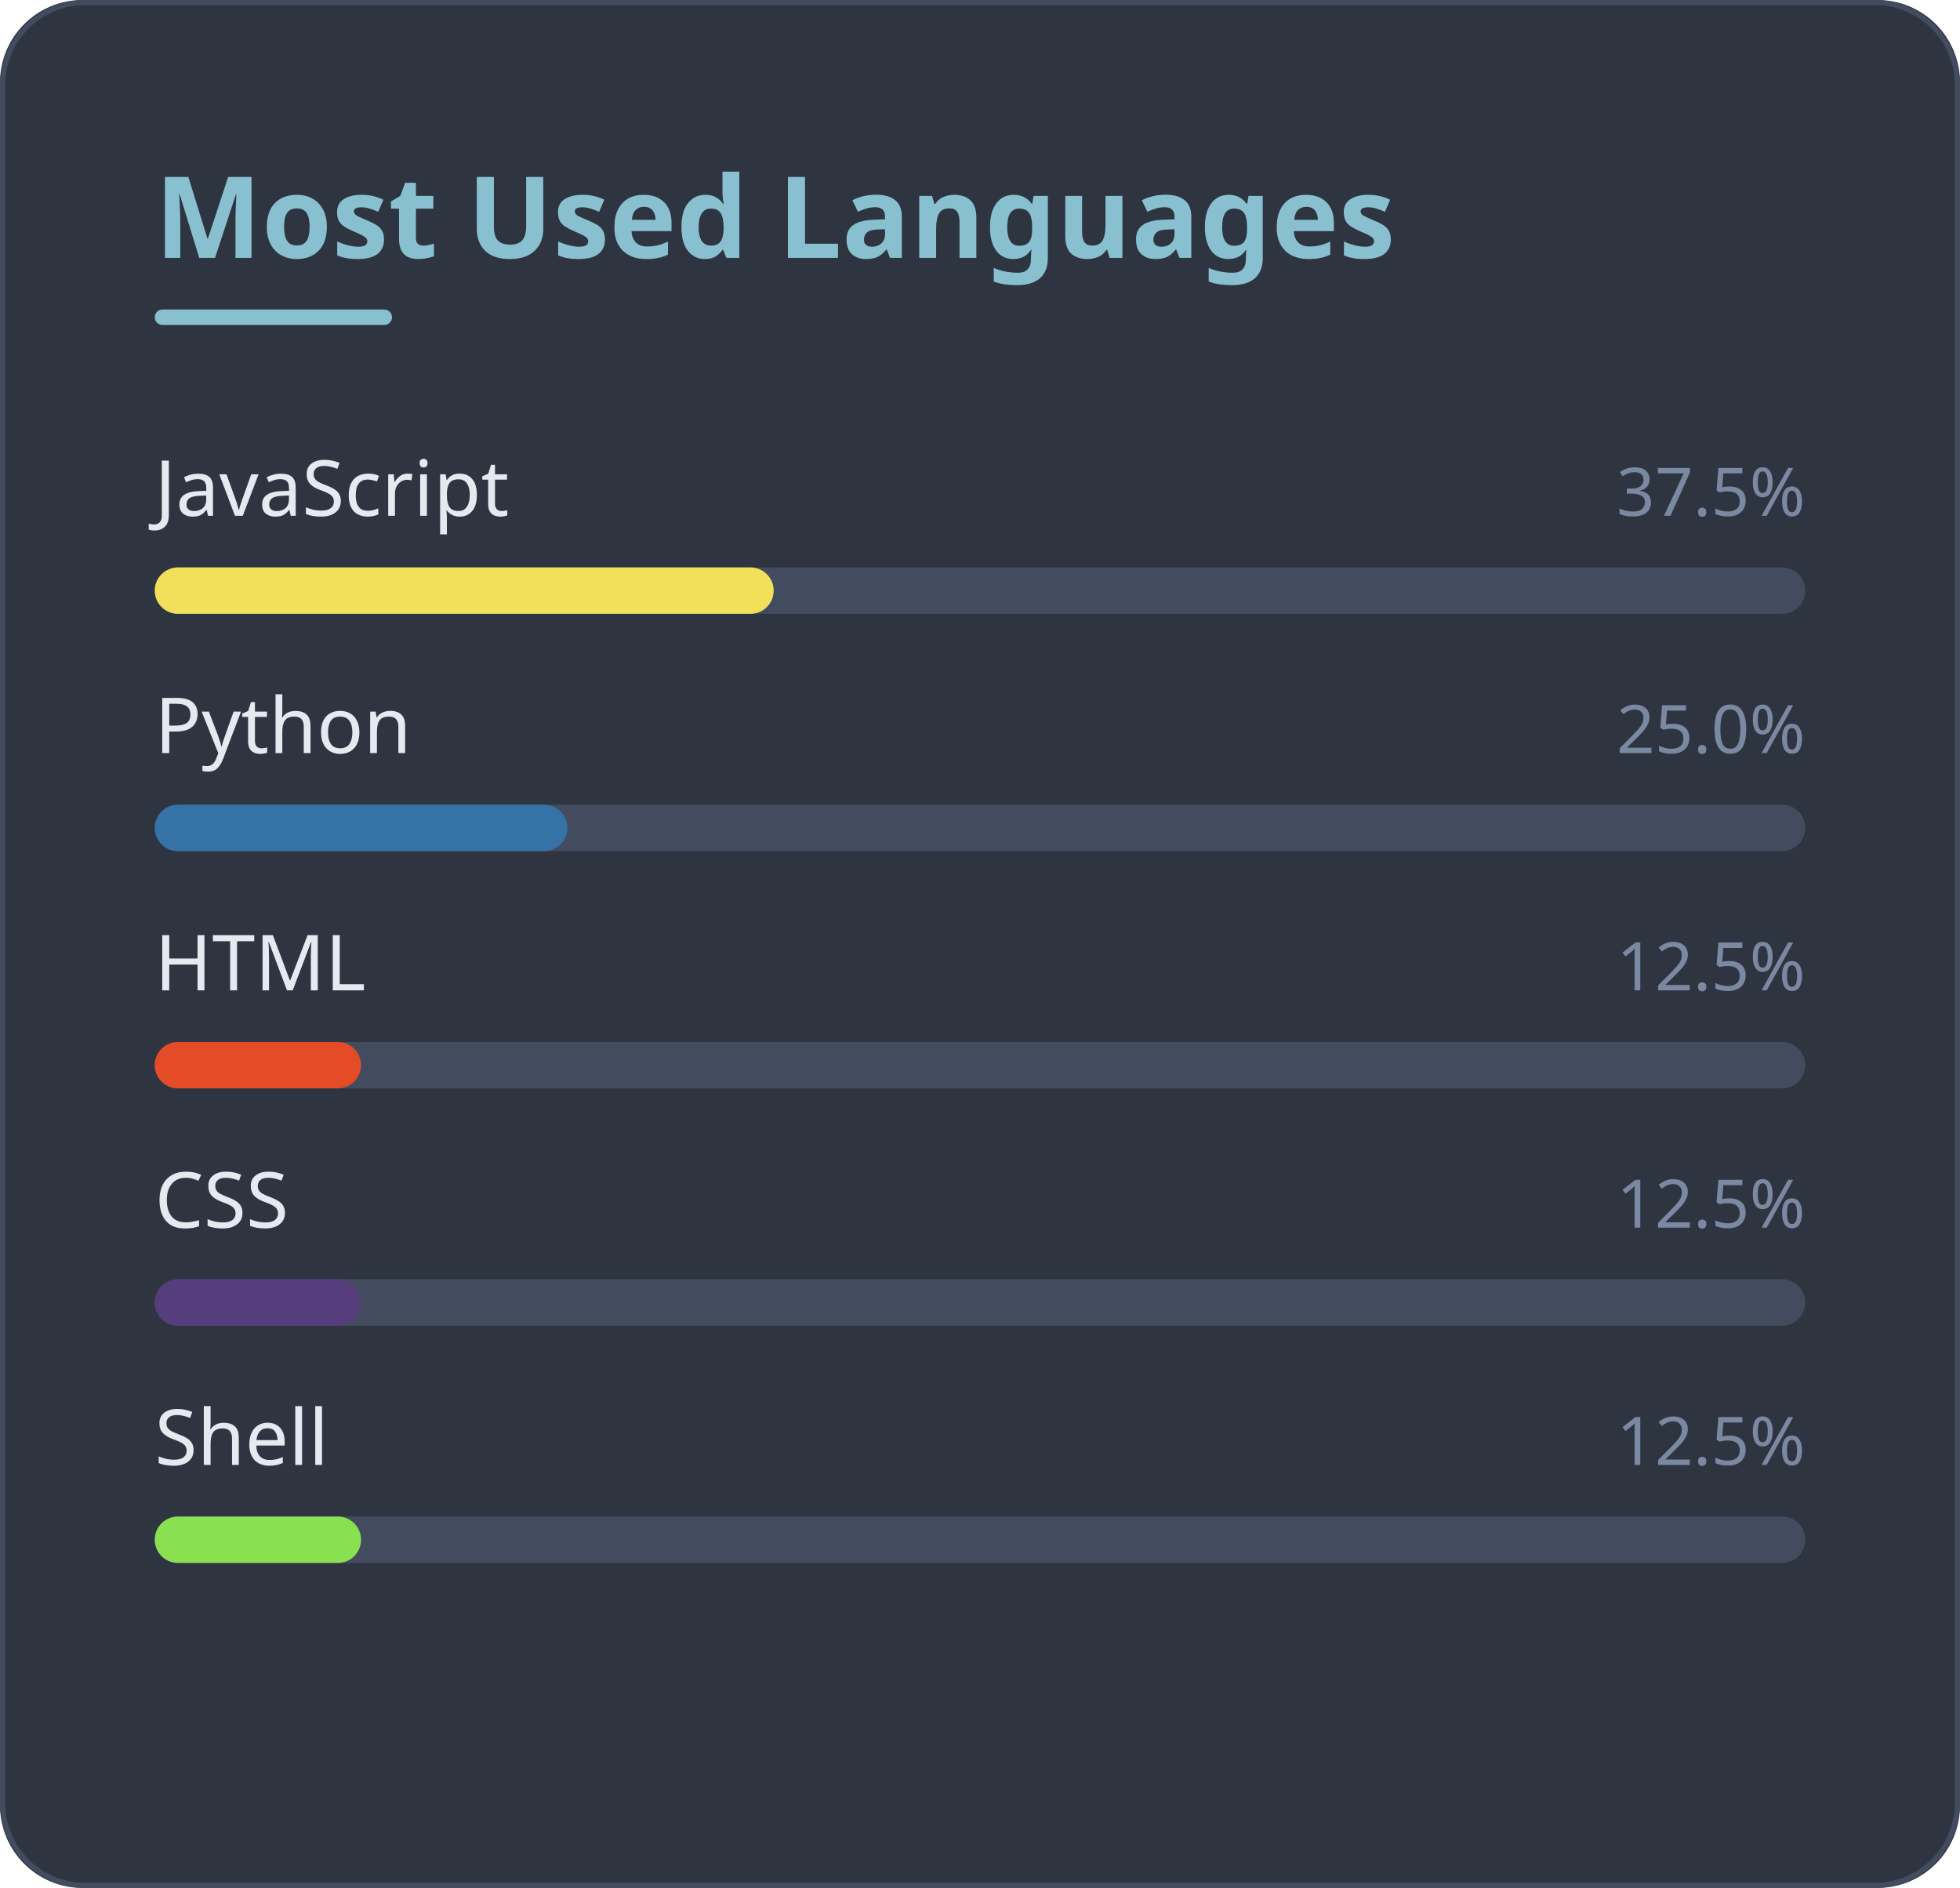
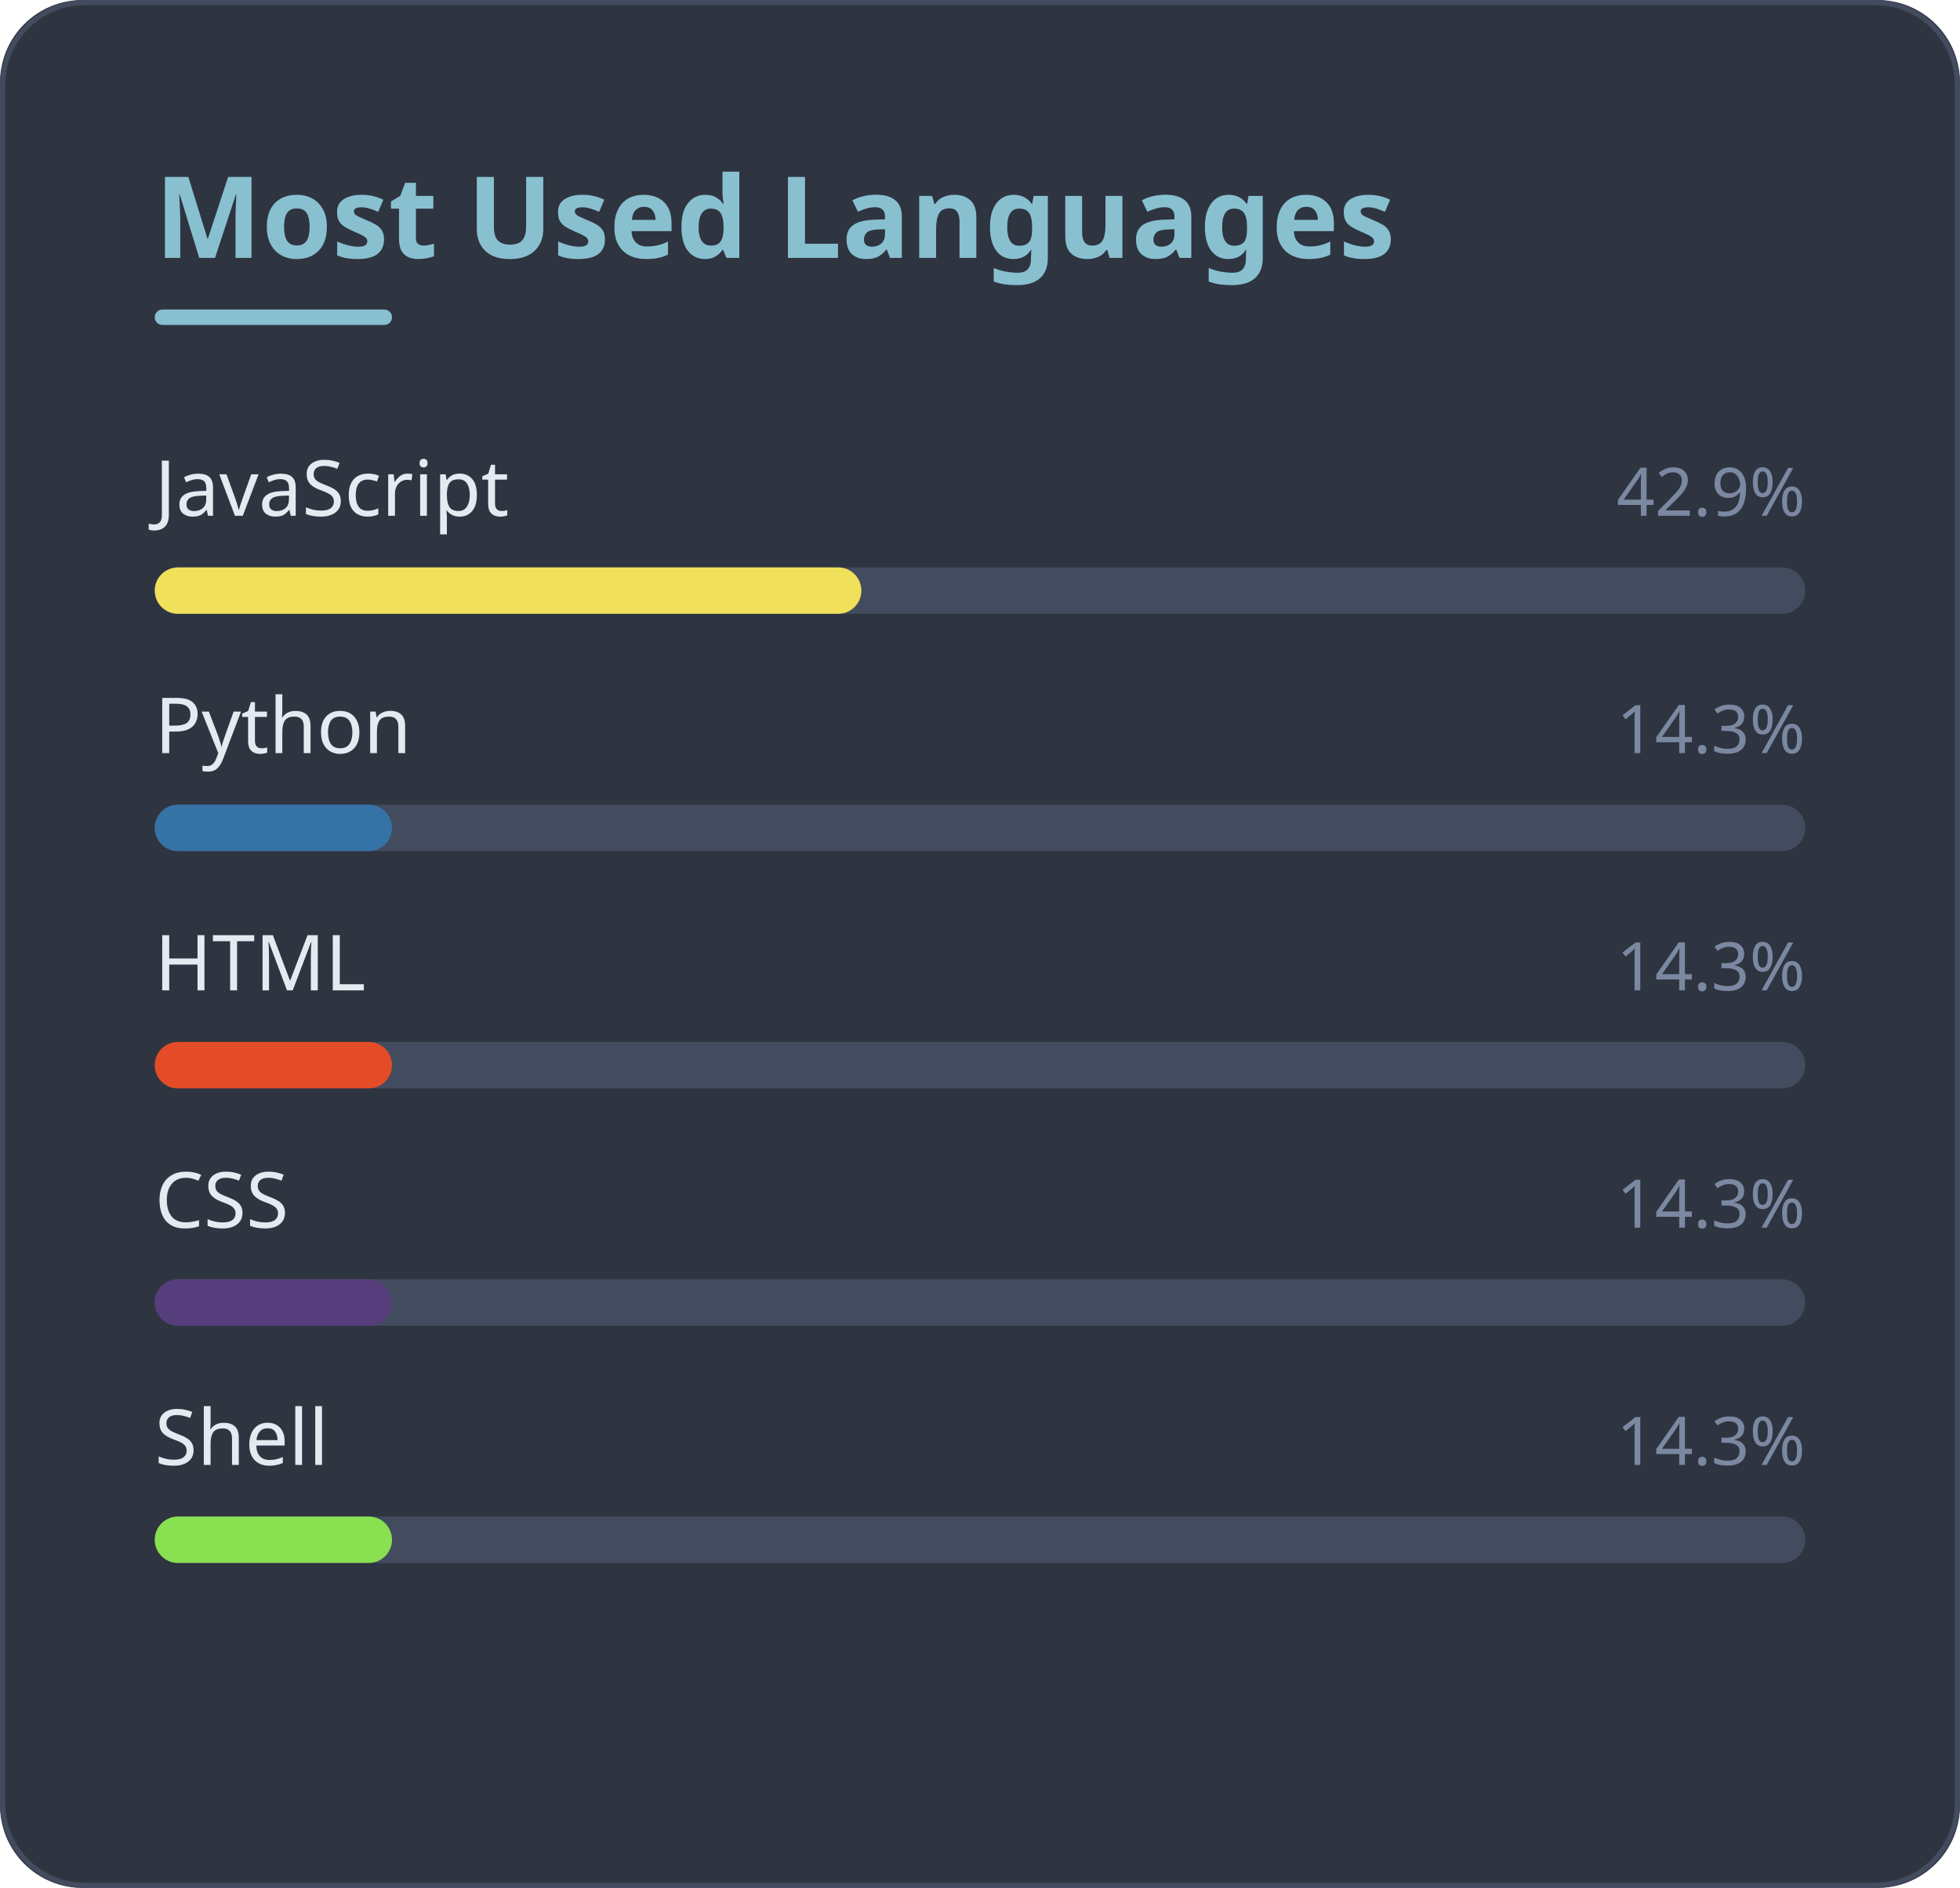
<svg xmlns="http://www.w3.org/2000/svg" width="380" height="366" viewBox="0 0 380 366" fill="none" role="img">
  <style>
-     .bar-fill { transform-origin: left center; animation: gg-grow 0.9s ease-out; }
-     .vbar { transform-origin: center bottom; animation: gg-rise 0.9s ease-out; }
-     .gg-seg { animation: gg-fade 0.8s ease-out; }
-     .gg-ring { animation: gg-fade 1s ease-out; }
+     .bar-fill { transform-box: fill-box; transform-origin: left center; animation: gg-grow 0.9s ease-out backwards; }
+     .vbar { transform-box: fill-box; transform-origin: center bottom; animation: gg-rise 0.9s ease-out backwards; }
+     .gg-seg { animation: gg-fade 0.8s ease-out backwards; }
+     .gg-ring { animation: gg-fade 1s ease-out backwards; }
    @keyframes gg-grow { from { transform: scaleX(0); } }
    @keyframes gg-rise { from { transform: scaleY(0); } }
    @keyframes gg-fade { from { opacity: 0.15; } }
  </style>
  <rect width="380" height="366" rx="16" fill="#2e3440" />
  <rect x="0.5" y="0.5" width="379" height="365" rx="16" fill="none" stroke="#434c5e" stroke-width="1" />
  <text x="30" y="50" fill="#88c0d0" font-family="'Segoe UI', Ubuntu, 'Helvetica Neue', Sans-Serif" font-size="22" font-weight="700">Most Used Languages</text>
  <rect x="30" y="60" width="46" height="3" rx="1.5" fill="#88c0d0" />
  <g class="row" style="animation-delay:0.2s">
    <text x="30" y="100" fill="#e5e9f0" font-family="'Segoe UI', Ubuntu, 'Helvetica Neue', Sans-Serif" font-size="15">JavaScript</text>
-     <text x="350" y="100" text-anchor="end" fill="#7b88a1" font-family="'Segoe UI', Ubuntu, 'Helvetica Neue', Sans-Serif" font-size="13">37.5%</text>
+     <text x="350" y="100" text-anchor="end" fill="#7b88a1" font-family="'Segoe UI', Ubuntu, 'Helvetica Neue', Sans-Serif" font-size="13">42.9%</text>
    <rect x="30" y="110" width="320" height="9" rx="4.5" fill="#434c5e" />
-     <rect class="bar-fill" x="30" y="110" width="120" height="9" rx="4.5" fill="#f1e05a" />
+     <rect class="bar-fill" x="30" y="110" width="137" height="9" rx="4.5" fill="#f1e05a" />
  </g>
  <g class="row" style="animation-delay:0.3s">
    <text x="30" y="146" fill="#e5e9f0" font-family="'Segoe UI', Ubuntu, 'Helvetica Neue', Sans-Serif" font-size="15">Python</text>
-     <text x="350" y="146" text-anchor="end" fill="#7b88a1" font-family="'Segoe UI', Ubuntu, 'Helvetica Neue', Sans-Serif" font-size="13">25.0%</text>
+     <text x="350" y="146" text-anchor="end" fill="#7b88a1" font-family="'Segoe UI', Ubuntu, 'Helvetica Neue', Sans-Serif" font-size="13">14.3%</text>
    <rect x="30" y="156" width="320" height="9" rx="4.5" fill="#434c5e" />
-     <rect class="bar-fill" x="30" y="156" width="80" height="9" rx="4.5" fill="#3572A5" />
+     <rect class="bar-fill" x="30" y="156" width="46" height="9" rx="4.5" fill="#3572A5" />
  </g>
  <g class="row" style="animation-delay:0.4s">
    <text x="30" y="192" fill="#e5e9f0" font-family="'Segoe UI', Ubuntu, 'Helvetica Neue', Sans-Serif" font-size="15">HTML</text>
-     <text x="350" y="192" text-anchor="end" fill="#7b88a1" font-family="'Segoe UI', Ubuntu, 'Helvetica Neue', Sans-Serif" font-size="13">12.5%</text>
+     <text x="350" y="192" text-anchor="end" fill="#7b88a1" font-family="'Segoe UI', Ubuntu, 'Helvetica Neue', Sans-Serif" font-size="13">14.3%</text>
    <rect x="30" y="202" width="320" height="9" rx="4.5" fill="#434c5e" />
-     <rect class="bar-fill" x="30" y="202" width="40" height="9" rx="4.5" fill="#e34c26" />
+     <rect class="bar-fill" x="30" y="202" width="46" height="9" rx="4.5" fill="#e34c26" />
  </g>
  <g class="row" style="animation-delay:0.5s">
    <text x="30" y="238" fill="#e5e9f0" font-family="'Segoe UI', Ubuntu, 'Helvetica Neue', Sans-Serif" font-size="15">CSS</text>
-     <text x="350" y="238" text-anchor="end" fill="#7b88a1" font-family="'Segoe UI', Ubuntu, 'Helvetica Neue', Sans-Serif" font-size="13">12.5%</text>
+     <text x="350" y="238" text-anchor="end" fill="#7b88a1" font-family="'Segoe UI', Ubuntu, 'Helvetica Neue', Sans-Serif" font-size="13">14.3%</text>
    <rect x="30" y="248" width="320" height="9" rx="4.5" fill="#434c5e" />
-     <rect class="bar-fill" x="30" y="248" width="40" height="9" rx="4.5" fill="#563d7c" />
+     <rect class="bar-fill" x="30" y="248" width="46" height="9" rx="4.5" fill="#563d7c" />
  </g>
  <g class="row" style="animation-delay:0.6s">
    <text x="30" y="284" fill="#e5e9f0" font-family="'Segoe UI', Ubuntu, 'Helvetica Neue', Sans-Serif" font-size="15">Shell</text>
-     <text x="350" y="284" text-anchor="end" fill="#7b88a1" font-family="'Segoe UI', Ubuntu, 'Helvetica Neue', Sans-Serif" font-size="13">12.5%</text>
+     <text x="350" y="284" text-anchor="end" fill="#7b88a1" font-family="'Segoe UI', Ubuntu, 'Helvetica Neue', Sans-Serif" font-size="13">14.3%</text>
    <rect x="30" y="294" width="320" height="9" rx="4.5" fill="#434c5e" />
-     <rect class="bar-fill" x="30" y="294" width="40" height="9" rx="4.5" fill="#89e051" />
+     <rect class="bar-fill" x="30" y="294" width="46" height="9" rx="4.5" fill="#89e051" />
  </g>
</svg>
